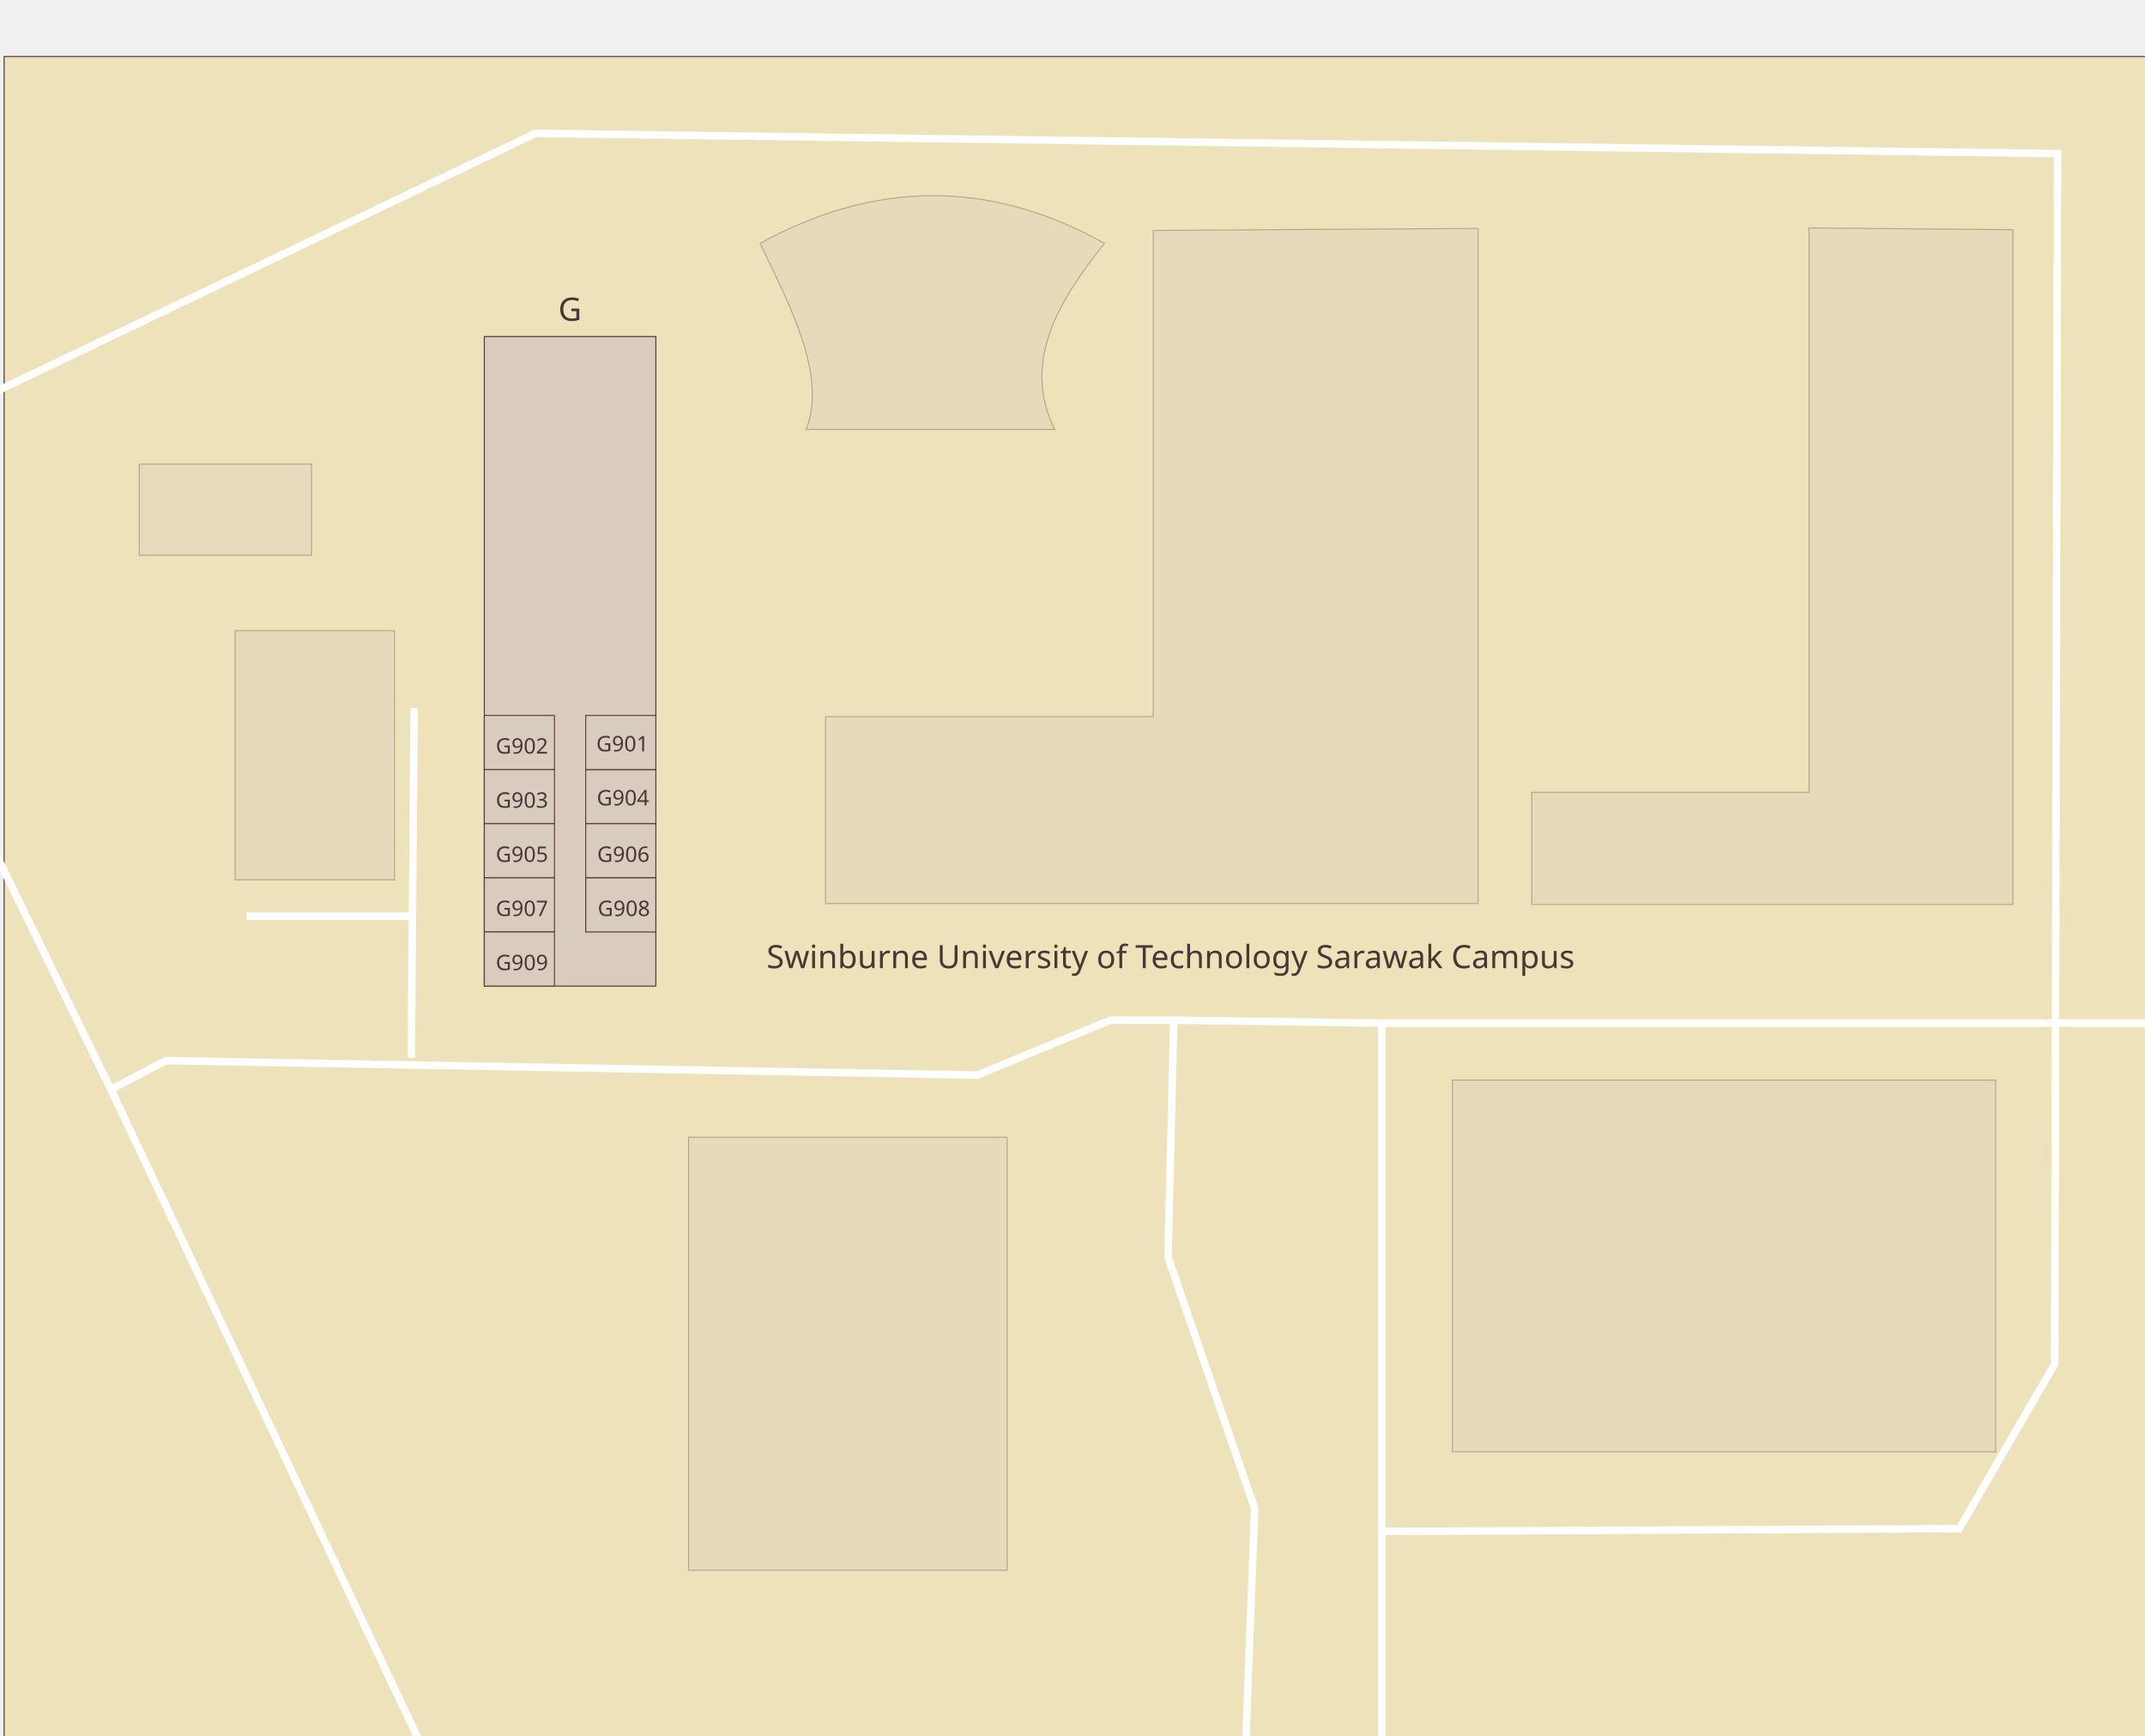
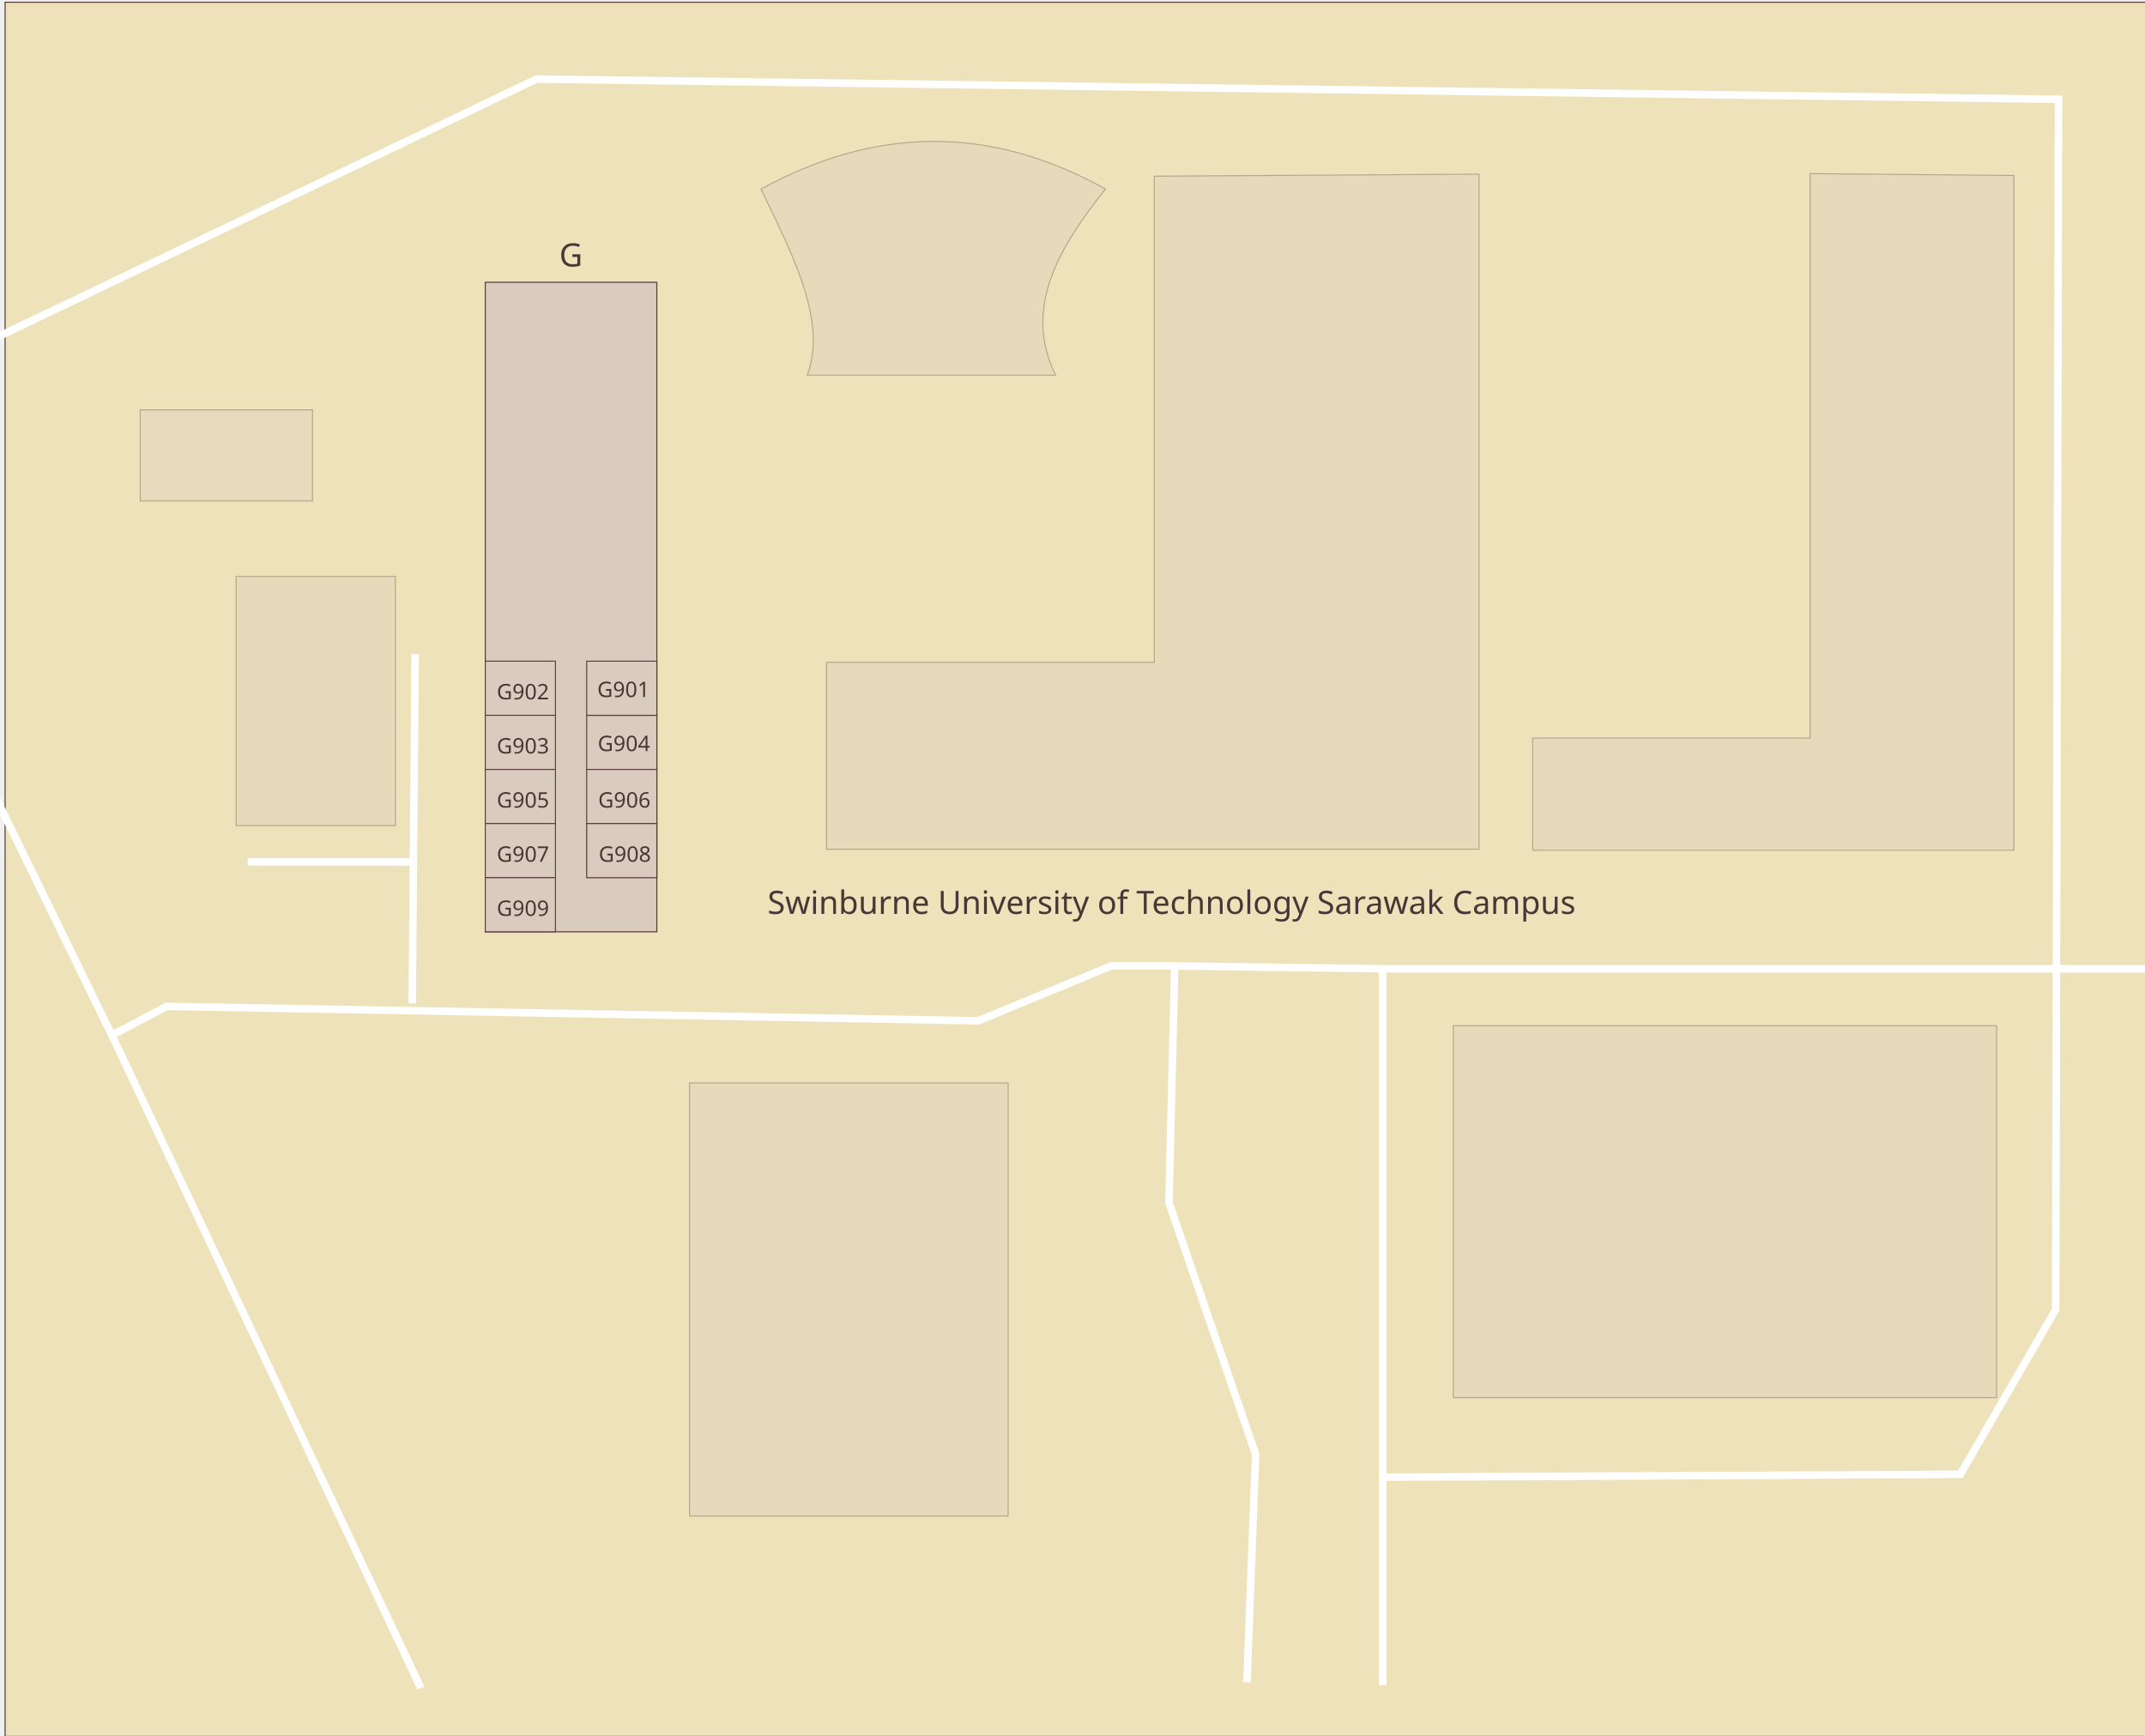
- <svg xmlns="http://www.w3.org/2000/svg" viewBox="0 0 800.4 647.4" height="647.4" width="800.4" id="svg3699" version="1.1">
+ <svg xmlns="http://www.w3.org/2000/svg" version="1.1" id="svg3699" width="800.4" height="647.4" viewBox="0 0 800.4 647.4">
  <defs id="defs3703">
-     <marker style="overflow:visible" id="marker5297" refX="0.0" refY="0.0" orient="auto">
-       <path transform="scale(0.8) translate(12.5,0)" style="fill-rule:evenodd;stroke:#000000;stroke-width:1.0pt" d="M 0.0,0.0 L 5.0,-5.0 L -12.5,0.0 L 5.0,5.0 L 0.0,0.0 z " id="path5295" />
+     <marker orient="auto" refY="0.0" refX="0.0" id="marker5297" style="overflow:visible">
+       <path id="path5295" d="M 0.0,0.0 L 5.0,-5.0 L -12.5,0.0 L 5.0,5.0 L 0.0,0.0 z " style="fill-rule:evenodd;stroke:#000000;stroke-width:1.0pt" transform="scale(0.8) translate(12.5,0)" />
    </marker>
-     <marker style="overflow:visible" id="Arrow1Lstart" refX="0.0" refY="0.0" orient="auto">
-       <path transform="scale(0.8) translate(12.5,0)" style="fill-rule:evenodd;stroke:#000000;stroke-width:1.0pt" d="M 0.0,0.0 L 5.0,-5.0 L -12.5,0.0 L 5.0,5.0 L 0.0,0.0 z " id="path5031" />
+     <marker orient="auto" refY="0.0" refX="0.0" id="Arrow1Lstart" style="overflow:visible">
+       <path id="path5031" d="M 0.0,0.0 L 5.0,-5.0 L -12.5,0.0 L 5.0,5.0 L 0.0,0.0 z " style="fill-rule:evenodd;stroke:#000000;stroke-width:1.0pt" transform="scale(0.8) translate(12.5,0)" />
    </marker>
  </defs>
-   <g transform="translate(-0.6504226,-0.1810387)" id="layer3">
-     <rect y="21.258" x="2.185" height="647" width="800" id="rect4603" style="fill:#ede2ba;fill-opacity:1;stroke:#583a3a;stroke-width:0.4;stroke-miterlimit:4;stroke-dasharray:none;stroke-opacity:1" />
-     <text id="text5790" y="361.391" x="286.675" style="font-style:normal;font-variant:normal;font-weight:normal;font-stretch:normal;font-size:40px;line-height:1.25;font-family:'Segoe UI';-inkscape-font-specification:'Segoe UI';letter-spacing:0px;word-spacing:0px;fill:#483737;fill-opacity:1;stroke:none" xml:space="preserve">
-       <tspan id="tspan5802" style="font-size:12px;fill:#483737" y="361.391" x="286.675">Swinburne University of Technology Sarawak Campus</tspan>
-       <tspan style="font-size:12px;fill:#483737" id="tspan5794" y="411.391" x="286.675" />
+   <g id="layer3" transform="translate(-0.2867195,-20.42718)">
+     <rect style="fill:#ede2ba;fill-opacity:1;stroke:#583a3a;stroke-width:0.4;stroke-miterlimit:4;stroke-dasharray:none;stroke-opacity:1" id="rect4603" width="800" height="647" x="2.185" y="21.258" />
+     <text xml:space="preserve" style="font-style:normal;font-variant:normal;font-weight:normal;font-stretch:normal;font-size:40px;line-height:1.25;font-family:'Segoe UI';-inkscape-font-specification:'Segoe UI';letter-spacing:0px;word-spacing:0px;fill:#483737;fill-opacity:1;stroke:none" x="286.675" y="361.391" id="text5790">
+       <tspan x="286.675" y="361.391" style="font-size:12px;fill:#483737" id="tspan5802">Swinburne University of Technology Sarawak Campus</tspan>
+       <tspan x="286.675" y="411.391" id="tspan5794" style="font-size:12px;fill:#483737" />
    </text>
-     <path id="path4641" style="fill:none;stroke:#ffffff;stroke-width:2.8;stroke-linecap:butt;stroke-linejoin:miter;stroke-miterlimit:4;stroke-dasharray:none;stroke-opacity:1" d="M 42.032,406.665 -2.155,316.136 M 516.235,381.877 H 801.834 M 154.116,342.001 H 92.685 M 155.194,264.404 154.116,394.81 M -797.523,89.812 -784.59,117.833 V 234.228 M 515.157,571.559 731.781,570.481 767.347,509.05 768.424,57.479 200.459,49.935 0,145.854 m 438.638,234.946 77.597,1.078 v 267.278 m -50.654,-1.078 3.233,-85.141 -32.332,-93.763 2.155,-88.374 H 414.928 L 365.352,401.277 62.509,395.888 42.032,406.665 157.349,650.233" />
-     <rect y="403.137" x="542.596" height="138.697" width="202.711" id="rect3775" style="opacity:0.355;fill:#d9ccbe;fill-opacity:1;stroke:#583a3a;stroke-width:0.4;stroke-miterlimit:4;stroke-dasharray:none;stroke-opacity:1" />
-     <rect y="424.475" x="257.581" height="161.559" width="118.883" id="rect3773" style="opacity:0.355;fill:#d9ccbe;fill-opacity:1;stroke:#583a3a;stroke-width:0.4;stroke-miterlimit:4;stroke-dasharray:none;stroke-opacity:0.992" />
-     <rect y="235.481" x="88.4" height="92.973" width="59.442" id="rect3771" style="opacity:0.355;fill:#d9ccbe;fill-opacity:1;stroke:#583a3a;stroke-width:0.4;stroke-miterlimit:4;stroke-dasharray:none;stroke-opacity:1" />
-     <path id="path4600" d="m 301.496,160.403 h 92.685 c -12.207,-24.899 0.993,-47.379 18.606,-69.438 -43.961,-24.547 -86.729,-22.861 -128.535,0 11.918,24.688 24.857,49.632 17.244,69.438 z" style="opacity:0.355;fill:#d9ccbe;fill-opacity:1;stroke:#583a3a;stroke-width:0.4;stroke-linecap:butt;stroke-linejoin:miter;stroke-miterlimit:4;stroke-dasharray:none;stroke-opacity:1" />
-     <path id="eblock" d="M 751.752,85.892 V 337.64 h -179.531 v -41.857 h 103.482 l 10e-6,-210.577 z" style="opacity:0.355;fill:#d9ccbe;fill-opacity:1;stroke:#583a3a;stroke-width:0.4;stroke-linecap:butt;stroke-linejoin:miter;stroke-miterlimit:4;stroke-dasharray:none;stroke-opacity:1" />
-     <path id="abblock" d="M 431.018,86.169 V 267.543 H 308.706 v 69.73 H 552.188 V 305.646 85.407 Z" style="opacity:0.355;fill:#d9ccbe;fill-opacity:1;stroke:#583a3a;stroke-width:0.401;stroke-linecap:butt;stroke-linejoin:miter;stroke-miterlimit:4;stroke-dasharray:none;stroke-opacity:1" />
-     <rect ry="0" y="125.742" x="181.373" height="242.339" width="64.014" id="gblock" style="fill:#d9ccbe;fill-opacity:1;stroke:#583a3a;stroke-width:0.4;stroke-miterlimit:4;stroke-dasharray:none;stroke-opacity:1" />
-     <rect style="fill:#d9ccbe;fill-opacity:1;stroke:#583a3a;stroke-width:0.374;stroke-miterlimit:4;stroke-dasharray:none;stroke-opacity:1" id="g904" width="26.176" height="20.196" x="219.211" y="287.297" ry="0" />
-     <rect ry="0" y="173.342" x="52.629" height="33.987" width="64.264" id="c102" style="opacity:0.355;fill:#d9ccbe;fill-opacity:0.992;stroke:#583a3a;stroke-width:0.4;stroke-miterlimit:4;stroke-dasharray:none;stroke-opacity:1" />
-     <text xml:space="preserve" style="font-style:normal;font-variant:normal;font-weight:normal;font-stretch:normal;font-size:40px;line-height:1.25;font-family:'Segoe UI';-inkscape-font-specification:'Segoe UI';letter-spacing:0px;word-spacing:0px;fill:#483737;fill-opacity:1;stroke:none" x="208.974" y="119.834" id="gblocktext">
-       <tspan x="208.974" y="119.834" id="tspan910" style="font-size:12px;fill:#483737">G</tspan>
+     <path d="M 42.032,406.665 -2.155,316.136 M 516.235,381.877 H 801.834 M 154.116,342.001 H 92.685 M 155.194,264.404 154.116,394.81 M -797.523,89.812 -784.59,117.833 V 234.228 M 515.157,571.559 731.781,570.481 767.347,509.05 768.424,57.479 200.459,49.935 0,145.854 m 438.638,234.946 77.597,1.078 v 267.278 m -50.654,-1.078 3.233,-85.141 -32.332,-93.763 2.155,-88.374 H 414.928 L 365.352,401.277 62.509,395.888 42.032,406.665 157.349,650.233" style="fill:none;stroke:#ffffff;stroke-width:2.8;stroke-linecap:butt;stroke-linejoin:miter;stroke-miterlimit:4;stroke-dasharray:none;stroke-opacity:1" id="path4641" />
+     <rect style="opacity:0.355;fill:#d9ccbe;fill-opacity:1;stroke:#583a3a;stroke-width:0.4;stroke-miterlimit:4;stroke-dasharray:none;stroke-opacity:1" id="rect3775" width="202.711" height="138.697" x="542.596" y="403.137" />
+     <rect style="opacity:0.355;fill:#d9ccbe;fill-opacity:1;stroke:#583a3a;stroke-width:0.4;stroke-miterlimit:4;stroke-dasharray:none;stroke-opacity:0.992" id="rect3773" width="118.883" height="161.559" x="257.581" y="424.475" />
+     <rect style="opacity:0.355;fill:#d9ccbe;fill-opacity:1;stroke:#583a3a;stroke-width:0.4;stroke-miterlimit:4;stroke-dasharray:none;stroke-opacity:1" id="rect3771" width="59.442" height="92.973" x="88.4" y="235.481" />
+     <path style="opacity:0.355;fill:#d9ccbe;fill-opacity:1;stroke:#583a3a;stroke-width:0.4;stroke-linecap:butt;stroke-linejoin:miter;stroke-miterlimit:4;stroke-dasharray:none;stroke-opacity:1" d="m 301.496,160.403 h 92.685 c -12.207,-24.899 0.993,-47.379 18.606,-69.438 -43.961,-24.547 -86.729,-22.861 -128.535,0 11.918,24.688 24.857,49.632 17.244,69.438 z" id="path4600" />
+     <path style="opacity:0.355;fill:#d9ccbe;fill-opacity:1;stroke:#583a3a;stroke-width:0.4;stroke-linecap:butt;stroke-linejoin:miter;stroke-miterlimit:4;stroke-dasharray:none;stroke-opacity:1" d="M 751.752,85.892 V 337.64 h -179.531 v -41.857 h 103.482 l 10e-6,-210.577 z" id="eblock" />
+     <path style="opacity:0.355;fill:#d9ccbe;fill-opacity:1;stroke:#583a3a;stroke-width:0.401;stroke-linecap:butt;stroke-linejoin:miter;stroke-miterlimit:4;stroke-dasharray:none;stroke-opacity:1" d="M 431.018,86.169 V 267.543 H 308.706 v 69.73 H 552.188 V 305.646 85.407 Z" id="abblock" />
+     <rect style="fill:#d9ccbe;fill-opacity:1;stroke:#583a3a;stroke-width:0.4;stroke-miterlimit:4;stroke-dasharray:none;stroke-opacity:1" id="gblock" width="64.014" height="242.339" x="181.373" y="125.742" ry="0" />
+     <rect ry="0" y="287.297" x="219.211" height="20.196" width="26.176" id="g904" style="fill:#d9ccbe;fill-opacity:1;stroke:#583a3a;stroke-width:0.374;stroke-miterlimit:4;stroke-dasharray:none;stroke-opacity:1" />
+     <rect style="opacity:0.355;fill:#d9ccbe;fill-opacity:0.992;stroke:#583a3a;stroke-width:0.4;stroke-miterlimit:4;stroke-dasharray:none;stroke-opacity:1" id="c102" width="64.264" height="33.987" x="52.629" y="173.342" ry="0" />
+     <text id="gblocktext" y="119.834" x="208.974" style="font-style:normal;font-variant:normal;font-weight:normal;font-stretch:normal;font-size:40px;line-height:1.25;font-family:'Segoe UI';-inkscape-font-specification:'Segoe UI';letter-spacing:0px;word-spacing:0px;fill:#483737;fill-opacity:1;stroke:none" xml:space="preserve">
+       <tspan style="font-size:12px;fill:#483737" id="tspan910" y="119.834" x="208.974">G</tspan>
    </text>
-     <rect style="fill:#d9ccbe;fill-opacity:1;stroke:#583a3a;stroke-width:0.374;stroke-miterlimit:4;stroke-dasharray:none;stroke-opacity:1" id="g901" width="26.176" height="20.196" x="219.211" y="267.101" ry="0" />
-     <rect style="fill:#d9ccbe;fill-opacity:1;stroke:#583a3a;stroke-width:0.374;stroke-miterlimit:4;stroke-dasharray:none;stroke-opacity:1" id="g902" width="26.176" height="20.196" x="181.373" y="267.101" ry="0" />
-     <text xml:space="preserve" style="font-style:normal;font-variant:normal;font-weight:normal;font-stretch:normal;font-size:8px;line-height:1.25;font-family:'Segoe UI';-inkscape-font-specification:'Segoe UI';letter-spacing:0px;word-spacing:0px;fill:#483737;fill-opacity:1;stroke:none" x="185.646" y="281.349" id="text938-7-5-64-6">
-       <tspan x="185.646" y="281.349" id="tspan936-1-7-36-5" style="font-size:8px;fill:#483737">G902</tspan>
+     <rect ry="0" y="267.101" x="219.211" height="20.196" width="26.176" id="g901" style="fill:#d9ccbe;fill-opacity:1;stroke:#583a3a;stroke-width:0.374;stroke-miterlimit:4;stroke-dasharray:none;stroke-opacity:1" />
+     <rect ry="0" y="267.101" x="181.373" height="20.196" width="26.176" id="g902" style="fill:#d9ccbe;fill-opacity:1;stroke:#583a3a;stroke-width:0.374;stroke-miterlimit:4;stroke-dasharray:none;stroke-opacity:1" />
+     <text id="text938-7-5-64-6" y="281.349" x="185.646" style="font-style:normal;font-variant:normal;font-weight:normal;font-stretch:normal;font-size:8px;line-height:1.25;font-family:'Segoe UI';-inkscape-font-specification:'Segoe UI';letter-spacing:0px;word-spacing:0px;fill:#483737;fill-opacity:1;stroke:none" xml:space="preserve">
+       <tspan style="font-size:8px;fill:#483737" id="tspan936-1-7-36-5" y="281.349" x="185.646">G902</tspan>
    </text>
-     <rect style="fill:#d9ccbe;fill-opacity:1;stroke:#583a3a;stroke-width:0.374;stroke-miterlimit:4;stroke-dasharray:none;stroke-opacity:1" id="g903" width="26.176" height="20.196" x="181.373" y="287.297" ry="0" />
-     <text xml:space="preserve" style="font-style:normal;font-variant:normal;font-weight:normal;font-stretch:normal;font-size:8px;line-height:1.25;font-family:'Segoe UI';-inkscape-font-specification:'Segoe UI';letter-spacing:0px;word-spacing:0px;fill:#483737;fill-opacity:1;stroke:none" x="185.646" y="301.545" id="text938-7-5-64-9">
-       <tspan x="185.646" y="301.545" id="tspan936-1-7-36-1" style="font-size:8px;fill:#483737">G903</tspan>
+     <rect ry="0" y="287.297" x="181.373" height="20.196" width="26.176" id="g903" style="fill:#d9ccbe;fill-opacity:1;stroke:#583a3a;stroke-width:0.374;stroke-miterlimit:4;stroke-dasharray:none;stroke-opacity:1" />
+     <text id="text938-7-5-64-9" y="301.545" x="185.646" style="font-style:normal;font-variant:normal;font-weight:normal;font-stretch:normal;font-size:8px;line-height:1.25;font-family:'Segoe UI';-inkscape-font-specification:'Segoe UI';letter-spacing:0px;word-spacing:0px;fill:#483737;fill-opacity:1;stroke:none" xml:space="preserve">
+       <tspan style="font-size:8px;fill:#483737" id="tspan936-1-7-36-1" y="301.545" x="185.646">G903</tspan>
    </text>
-     <rect style="fill:#d9ccbe;fill-opacity:1;stroke:#583a3a;stroke-width:0.374;stroke-miterlimit:4;stroke-dasharray:none;stroke-opacity:1" id="g906" width="26.176" height="20.196" x="219.211" y="307.493" ry="0" />
-     <text xml:space="preserve" style="font-style:normal;font-variant:normal;font-weight:normal;font-stretch:normal;font-size:8px;line-height:1.25;font-family:'Segoe UI';-inkscape-font-specification:'Segoe UI';letter-spacing:0px;word-spacing:0px;fill:#483737;fill-opacity:1;stroke:none" x="223.484" y="321.741" id="text938-7-5-64-61">
-       <tspan x="223.484" y="321.741" id="tspan936-1-7-36-0" style="font-size:8px;fill:#483737">G906</tspan>
+     <rect ry="0" y="307.493" x="219.211" height="20.196" width="26.176" id="g906" style="fill:#d9ccbe;fill-opacity:1;stroke:#583a3a;stroke-width:0.374;stroke-miterlimit:4;stroke-dasharray:none;stroke-opacity:1" />
+     <text id="text938-7-5-64-61" y="321.741" x="223.484" style="font-style:normal;font-variant:normal;font-weight:normal;font-stretch:normal;font-size:8px;line-height:1.25;font-family:'Segoe UI';-inkscape-font-specification:'Segoe UI';letter-spacing:0px;word-spacing:0px;fill:#483737;fill-opacity:1;stroke:none" xml:space="preserve">
+       <tspan style="font-size:8px;fill:#483737" id="tspan936-1-7-36-0" y="321.741" x="223.484">G906</tspan>
    </text>
-     <rect style="fill:#d9ccbe;fill-opacity:1;stroke:#583a3a;stroke-width:0.4;stroke-miterlimit:4;stroke-dasharray:none;stroke-opacity:1" id="g908" width="26.176" height="20.196" x="219.211" y="327.689" ry="0" />
-     <text xml:space="preserve" style="font-style:normal;font-variant:normal;font-weight:normal;font-stretch:normal;font-size:8px;line-height:1.25;font-family:'Segoe UI';-inkscape-font-specification:'Segoe UI';letter-spacing:0px;word-spacing:0px;fill:#483737;fill-opacity:1;stroke:none" x="223.672" y="341.937" id="text938-7-5-64-17">
-       <tspan x="223.672" y="341.937" id="tspan936-1-7-36-3" style="font-size:8px;fill:#483737">G908</tspan>
+     <rect ry="0" y="327.689" x="219.211" height="20.196" width="26.176" id="g908" style="fill:#d9ccbe;fill-opacity:1;stroke:#583a3a;stroke-width:0.4;stroke-miterlimit:4;stroke-dasharray:none;stroke-opacity:1" />
+     <text id="text938-7-5-64-17" y="341.937" x="223.672" style="font-style:normal;font-variant:normal;font-weight:normal;font-stretch:normal;font-size:8px;line-height:1.25;font-family:'Segoe UI';-inkscape-font-specification:'Segoe UI';letter-spacing:0px;word-spacing:0px;fill:#483737;fill-opacity:1;stroke:none" xml:space="preserve">
+       <tspan style="font-size:8px;fill:#483737" id="tspan936-1-7-36-3" y="341.937" x="223.672">G908</tspan>
    </text>
-     <text xml:space="preserve" style="font-style:normal;font-variant:normal;font-weight:normal;font-stretch:normal;font-size:8px;line-height:1.25;font-family:'Segoe UI';-inkscape-font-specification:'Segoe UI';letter-spacing:0px;word-spacing:0px;fill:#483737;fill-opacity:1;stroke:none" x="223.324" y="300.655" id="text938-7-5-64-61-9">
-       <tspan x="223.324" y="300.655" id="tspan936-1-7-36-0-2" style="font-size:8px;fill:#483737">G904</tspan>
+     <text id="text938-7-5-64-61-9" y="300.655" x="223.324" style="font-style:normal;font-variant:normal;font-weight:normal;font-stretch:normal;font-size:8px;line-height:1.25;font-family:'Segoe UI';-inkscape-font-specification:'Segoe UI';letter-spacing:0px;word-spacing:0px;fill:#483737;fill-opacity:1;stroke:none" xml:space="preserve">
+       <tspan style="font-size:8px;fill:#483737" id="tspan936-1-7-36-0-2" y="300.655" x="223.324">G904</tspan>
    </text>
-     <text xml:space="preserve" style="font-style:normal;font-variant:normal;font-weight:normal;font-stretch:normal;font-size:8px;line-height:1.25;font-family:'Segoe UI';-inkscape-font-specification:'Segoe UI';letter-spacing:0px;word-spacing:0px;fill:#483737;fill-opacity:1;stroke:none" x="223.147" y="280.502" id="text938-7-5-64-61-2">
-       <tspan x="223.147" y="280.502" id="tspan936-1-7-36-0-6" style="font-size:8px;fill:#483737">G901</tspan>
+     <text id="text938-7-5-64-61-2" y="280.502" x="223.147" style="font-style:normal;font-variant:normal;font-weight:normal;font-stretch:normal;font-size:8px;line-height:1.25;font-family:'Segoe UI';-inkscape-font-specification:'Segoe UI';letter-spacing:0px;word-spacing:0px;fill:#483737;fill-opacity:1;stroke:none" xml:space="preserve">
+       <tspan style="font-size:8px;fill:#483737" id="tspan936-1-7-36-0-6" y="280.502" x="223.147">G901</tspan>
    </text>
-     <rect style="fill:#d9ccbe;fill-opacity:1;stroke:#583a3a;stroke-width:0.374;stroke-miterlimit:4;stroke-dasharray:none;stroke-opacity:1" id="g905" width="26.176" height="20.196" x="181.373" y="307.493" ry="0" />
-     <text xml:space="preserve" style="font-style:normal;font-variant:normal;font-weight:normal;font-stretch:normal;font-size:8px;line-height:1.25;font-family:'Segoe UI';-inkscape-font-specification:'Segoe UI';letter-spacing:0px;word-spacing:0px;fill:#483737;fill-opacity:1;stroke:none" x="185.646" y="321.741" id="text938-7-5-64-3-4">
-       <tspan x="185.646" y="321.741" id="tspan936-1-7-36-2-5" style="font-size:8px;fill:#483737">G905</tspan>
+     <rect ry="0" y="307.493" x="181.373" height="20.196" width="26.176" id="g905" style="fill:#d9ccbe;fill-opacity:1;stroke:#583a3a;stroke-width:0.374;stroke-miterlimit:4;stroke-dasharray:none;stroke-opacity:1" />
+     <text id="text938-7-5-64-3-4" y="321.741" x="185.646" style="font-style:normal;font-variant:normal;font-weight:normal;font-stretch:normal;font-size:8px;line-height:1.25;font-family:'Segoe UI';-inkscape-font-specification:'Segoe UI';letter-spacing:0px;word-spacing:0px;fill:#483737;fill-opacity:1;stroke:none" xml:space="preserve">
+       <tspan style="font-size:8px;fill:#483737" id="tspan936-1-7-36-2-5" y="321.741" x="185.646">G905</tspan>
    </text>
-     <rect style="fill:#d9ccbe;fill-opacity:1;stroke:#583a3a;stroke-width:0.374;stroke-miterlimit:4;stroke-dasharray:none;stroke-opacity:1" id="g907" width="26.176" height="20.196" x="181.373" y="327.689" ry="0" />
-     <text xml:space="preserve" style="font-style:normal;font-variant:normal;font-weight:normal;font-stretch:normal;font-size:8px;line-height:1.25;font-family:'Segoe UI';-inkscape-font-specification:'Segoe UI';letter-spacing:0px;word-spacing:0px;fill:#483737;fill-opacity:1;stroke:none" x="185.646" y="341.937" id="text938-7-5-64-6-5">
-       <tspan x="185.646" y="341.937" id="tspan936-1-7-36-5-6" style="font-size:8px;fill:#483737">G907</tspan>
+     <rect ry="0" y="327.689" x="181.373" height="20.196" width="26.176" id="g907" style="fill:#d9ccbe;fill-opacity:1;stroke:#583a3a;stroke-width:0.374;stroke-miterlimit:4;stroke-dasharray:none;stroke-opacity:1" />
+     <text id="text938-7-5-64-6-5" y="341.937" x="185.646" style="font-style:normal;font-variant:normal;font-weight:normal;font-stretch:normal;font-size:8px;line-height:1.25;font-family:'Segoe UI';-inkscape-font-specification:'Segoe UI';letter-spacing:0px;word-spacing:0px;fill:#483737;fill-opacity:1;stroke:none" xml:space="preserve">
+       <tspan style="font-size:8px;fill:#483737" id="tspan936-1-7-36-5-6" y="341.937" x="185.646">G907</tspan>
    </text>
-     <rect style="fill:#d9ccbe;fill-opacity:1;stroke:#583a3a;stroke-width:0.374;stroke-miterlimit:4;stroke-dasharray:none;stroke-opacity:1" id="g909" width="26.176" height="20.196" x="181.373" y="347.885" ry="0" />
-     <text xml:space="preserve" style="font-style:normal;font-variant:normal;font-weight:normal;font-stretch:normal;font-size:8px;line-height:1.25;font-family:'Segoe UI';-inkscape-font-specification:'Segoe UI';letter-spacing:0px;word-spacing:0px;fill:#483737;fill-opacity:1;stroke:none" x="185.646" y="362.133" id="text938-7-5-64-9-8">
-       <tspan x="185.646" y="362.133" id="tspan936-1-7-36-1-1" style="font-size:8px;fill:#483737">G909</tspan>
+     <rect ry="0" y="347.885" x="181.373" height="20.196" width="26.176" id="g909" style="fill:#d9ccbe;fill-opacity:1;stroke:#583a3a;stroke-width:0.374;stroke-miterlimit:4;stroke-dasharray:none;stroke-opacity:1" />
+     <text id="text938-7-5-64-9-8" y="362.133" x="185.646" style="font-style:normal;font-variant:normal;font-weight:normal;font-stretch:normal;font-size:8px;line-height:1.25;font-family:'Segoe UI';-inkscape-font-specification:'Segoe UI';letter-spacing:0px;word-spacing:0px;fill:#483737;fill-opacity:1;stroke:none" xml:space="preserve">
+       <tspan style="font-size:8px;fill:#483737" id="tspan936-1-7-36-1-1" y="362.133" x="185.646">G909</tspan>
    </text>
  </g>
</svg>
